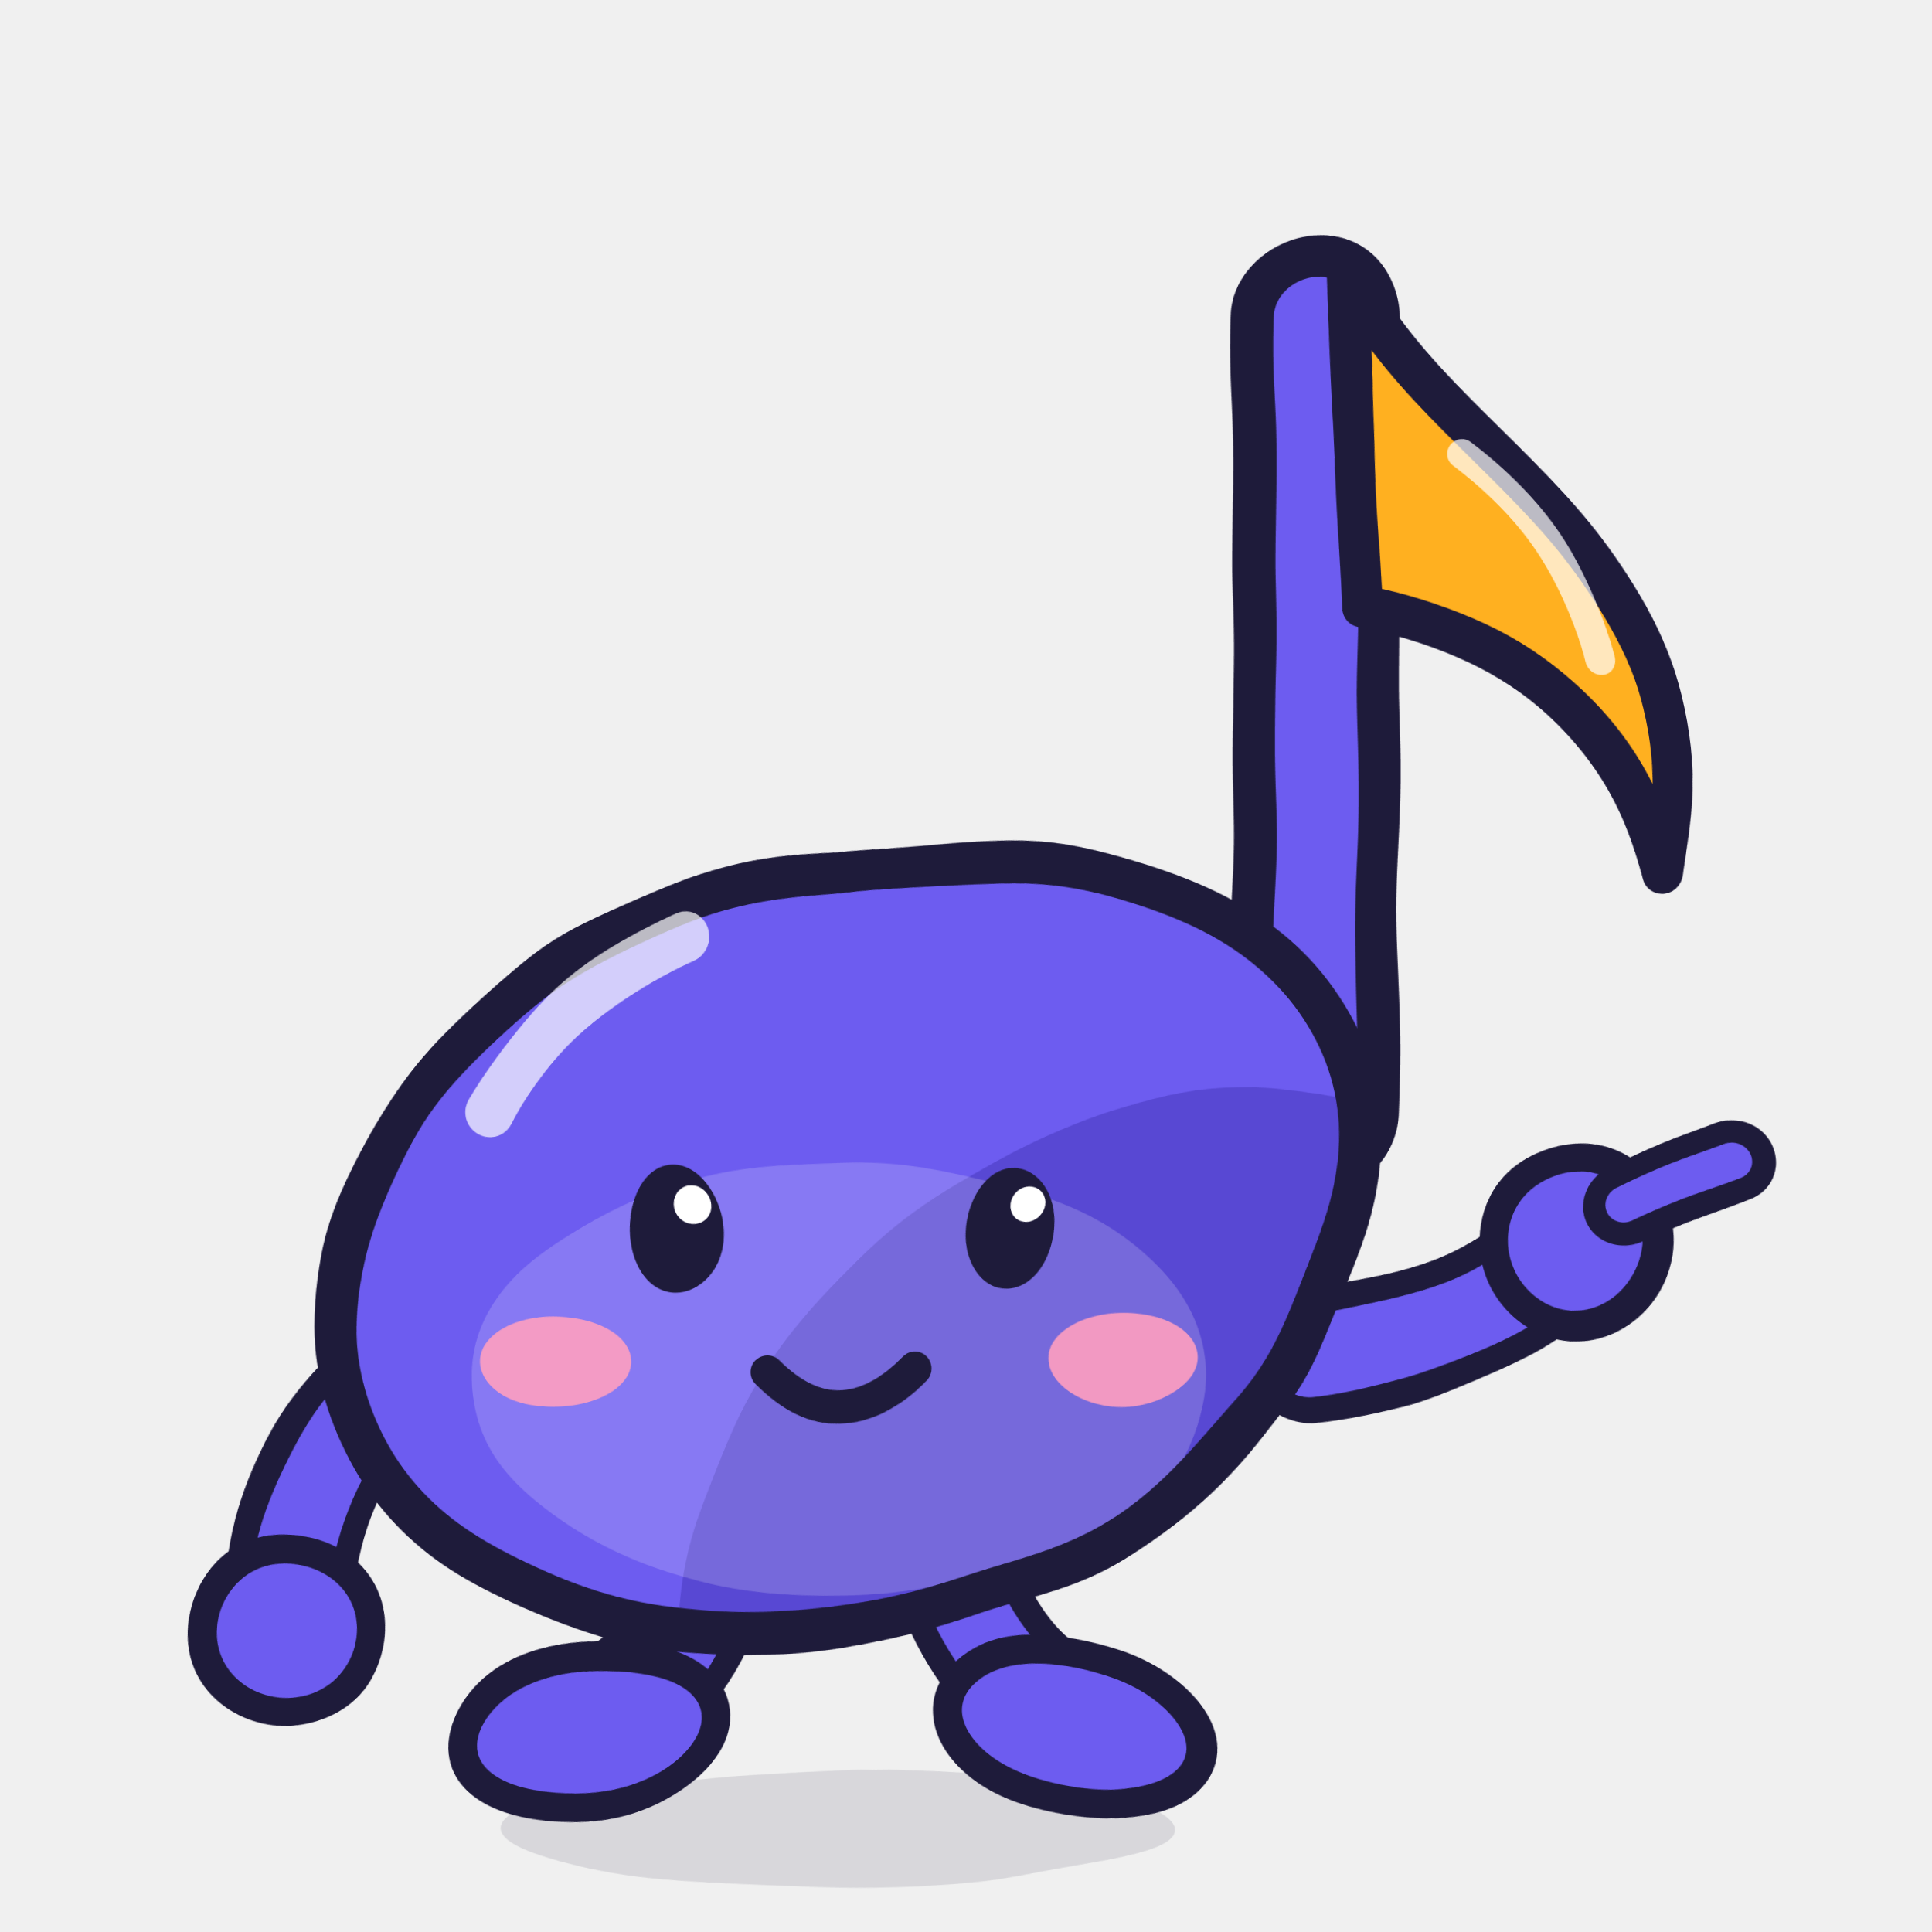
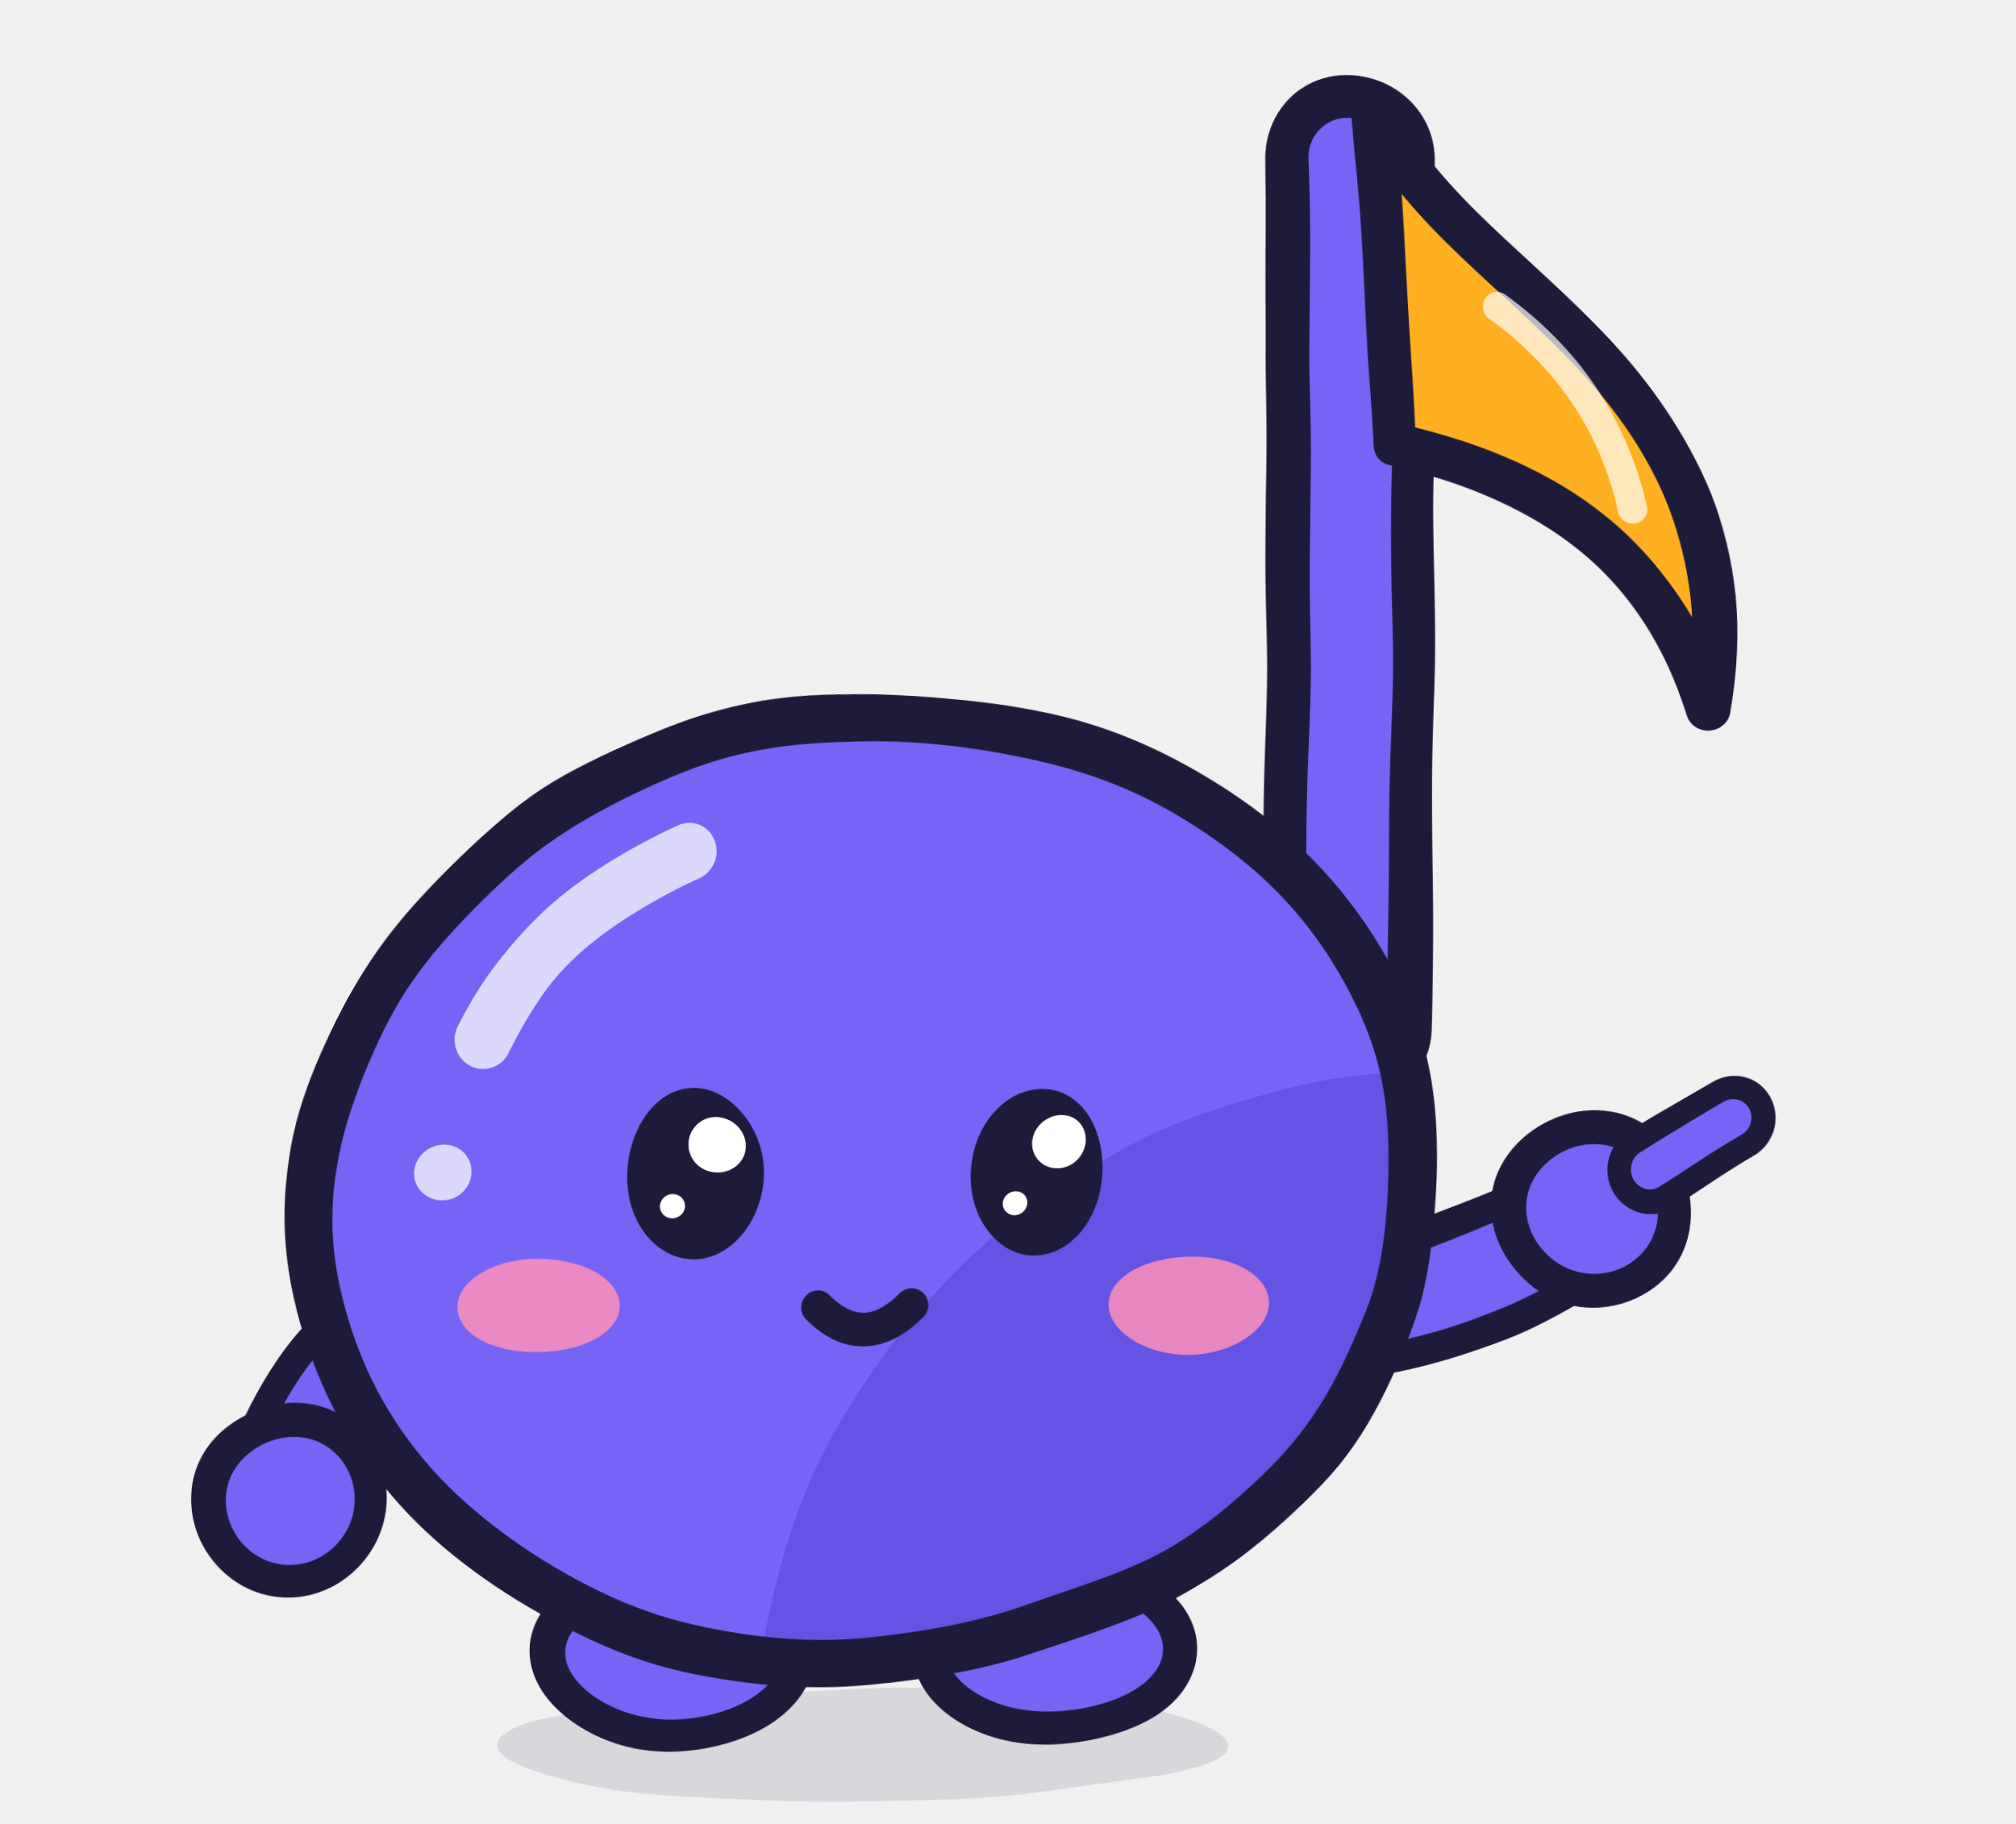
- <svg xmlns="http://www.w3.org/2000/svg" viewBox="0 0 230 230">
+ <svg xmlns="http://www.w3.org/2000/svg" viewBox="10 30 210 190">
  <defs>
    <filter id="w" x="-10%" y="-10%" width="120%" height="120%">
      <feTurbulence type="fractalNoise" baseFrequency="0.03" numOctaves="2" seed="7" />
-       <feDisplacementMap in="SourceGraphic" scale="2.6" />
+       <feDisplacementMap in="SourceGraphic" scale="2" />
    </filter>
    <clipPath id="c">
-       <path d="M100 104 C 136 98 162 112 162 136 C 162 166 132 192 96 194 C 62 196 40 180 40 158 C 40 128 66 108 100 104 Z" />
+       <ellipse cx="100" cy="154" rx="58" ry="49" transform="rotate(-8 100 154)" />
    </clipPath>
  </defs>
  <g filter="url(#w)">
-     <ellipse cx="100" cy="218" rx="40" ry="7" fill="#1e1b3a" opacity=".12" />
-     <rect x="149" y="30" width="15" height="110" rx="7.5" fill="#6d5cf0" stroke="#1e1b3a" stroke-width="5" />
-     <path d="M160 32 C 172 56 204 64 198 104 C 192 84 180 76 162 72 Z" fill="#ffb020" stroke="#1e1b3a" stroke-width="5" stroke-linejoin="round" />
-     <path d="M174 54 c8 6 14 14 16 24" stroke="#fff" stroke-width="3.5" stroke-linecap="round" fill="none" opacity=".7" />
-     <path d="M84 188 q-4 10 -10 14" stroke="#1e1b3a" stroke-width="15" stroke-linecap="round" fill="none" />
-     <path d="M84 188 q-4 10 -10 14" stroke="#6d5cf0" stroke-width="9" stroke-linecap="round" fill="none" />
-     <ellipse cx="70" cy="206" rx="15" ry="9" fill="#6d5cf0" stroke="#1e1b3a" stroke-width="3.5" transform="rotate(-12 70 206)" />
-     <path d="M114 188 q4 10 10 14" stroke="#1e1b3a" stroke-width="15" stroke-linecap="round" fill="none" />
-     <path d="M114 188 q4 10 10 14" stroke="#6d5cf0" stroke-width="9" stroke-linecap="round" fill="none" />
-     <ellipse cx="128" cy="206" rx="15" ry="9" fill="#6d5cf0" stroke="#1e1b3a" stroke-width="3.5" transform="rotate(12 128 206)" />
-     <path d="M48 164 q-14 10 -14 28" stroke="#1e1b3a" stroke-width="15" stroke-linecap="round" fill="none" />
-     <path d="M48 164 q-14 10 -14 28" stroke="#6d5cf0" stroke-width="9" stroke-linecap="round" fill="none" />
-     <circle cx="34" cy="194" r="10" fill="#6d5cf0" stroke="#1e1b3a" stroke-width="3.5" />
-     <path d="M156 162 q16 -2 30 -12" stroke="#1e1b3a" stroke-width="15" stroke-linecap="round" fill="none" />
-     <path d="M156 162 q16 -2 30 -12" stroke="#6d5cf0" stroke-width="9" stroke-linecap="round" fill="none" />
-     <circle cx="188" cy="148" r="10" fill="#6d5cf0" stroke="#1e1b3a" stroke-width="3.5" />
-     <path d="M194 144 l12 -6" stroke="#1e1b3a" stroke-width="10" stroke-linecap="round" />
-     <path d="M194 144 l12 -6" stroke="#6d5cf0" stroke-width="4.5" stroke-linecap="round" />
-     <path d="M100 104 C 136 98 162 112 162 136 C 162 166 132 192 96 194 C 62 196 40 180 40 158 C 40 128 66 108 100 104 Z" fill="#6d5cf0" />
+     <ellipse cx="100" cy="212" rx="38" ry="6" fill="#1e1b3a" opacity=".12" />
+     <rect x="144" y="40" width="13" height="104" rx="6.5" fill="#7564f5" stroke="#1e1b3a" stroke-width="4.5" />
+     <path d="M153 42 C 164 62 192 68 188 104 C 182 86 170 80 155 76 Z" fill="#ffb020" stroke="#1e1b3a" stroke-width="4.5" stroke-linejoin="round" />
+     <path d="M166 62 c7 5 12 12 14 21" stroke="#fff" stroke-width="3" stroke-linecap="round" fill="none" opacity=".7" />
+     <ellipse cx="80" cy="202" rx="13" ry="8.5" fill="#7564f5" stroke="#1e1b3a" stroke-width="3.5" />
+     <ellipse cx="120" cy="202" rx="13" ry="8.5" fill="#7564f5" stroke="#1e1b3a" stroke-width="3.5" />
+     <path d="M50 170 q-8 6 -10 14" stroke="#1e1b3a" stroke-width="14" stroke-linecap="round" fill="none" />
+     <path d="M50 170 q-8 6 -10 14" stroke="#7564f5" stroke-width="8" stroke-linecap="round" fill="none" />
+     <circle cx="40" cy="186" r="8.5" fill="#7564f5" stroke="#1e1b3a" stroke-width="3.5" />
+     <path d="M154 166 q10 -2 20 -8" stroke="#1e1b3a" stroke-width="14" stroke-linecap="round" fill="none" />
+     <path d="M154 166 q10 -2 20 -8" stroke="#7564f5" stroke-width="8" stroke-linecap="round" fill="none" />
+     <circle cx="176" cy="156" r="8.5" fill="#7564f5" stroke="#1e1b3a" stroke-width="3.5" />
+     <path d="M182 152 l9 -5" stroke="#1e1b3a" stroke-width="9" stroke-linecap="round" />
+     <path d="M182 152 l9 -5" stroke="#7564f5" stroke-width="4" stroke-linecap="round" />
+     <ellipse cx="100" cy="154" rx="58" ry="49" transform="rotate(-8 100 154)" fill="#7564f5" />
    <g clip-path="url(#c)">
-       <circle cx="150" cy="200" r="70" fill="#4334b5" opacity=".5" />
-       <ellipse cx="100" cy="164" rx="44" ry="26" fill="#ffffff" opacity=".18" />
+       <circle cx="160" cy="214" r="72" fill="#4f3fd0" opacity=".45" />
    </g>
-     <path d="M100 104 C 136 98 162 112 162 136 C 162 166 132 192 96 194 C 62 196 40 180 40 158 C 40 128 66 108 100 104 Z" fill="none" stroke="#1e1b3a" stroke-width="5" stroke-linejoin="round" />
-     <path d="M58 132 q8 -14 24 -20" stroke="#fff" stroke-width="6" stroke-linecap="round" fill="none" opacity=".7" />
-     <ellipse cx="66" cy="162" rx="9" ry="5.5" fill="#ff9ec0" opacity=".9" />
-     <ellipse cx="134" cy="162" rx="9" ry="5.5" fill="#ff9ec0" opacity=".9" />
-     <ellipse cx="80" cy="146" rx="5.5" ry="7.5" fill="#1e1b3a" />
-     <circle cx="82" cy="143" r="2.2" fill="#fff" />
-     <ellipse cx="120" cy="146" rx="5.5" ry="7.5" fill="#1e1b3a" />
-     <circle cx="122" cy="143" r="2.2" fill="#fff" />
-     <path d="M91 163 q9 9 18 0" stroke="#1e1b3a" stroke-width="4" stroke-linecap="round" fill="none" />
+     <ellipse cx="100" cy="154" rx="58" ry="49" transform="rotate(-8 100 154)" fill="none" stroke="#1e1b3a" stroke-width="5" />
+     <path d="M60 138 q7 -13 22 -19" stroke="#fff" stroke-width="6" stroke-linecap="round" fill="none" opacity=".75" />
+     <circle cx="56" cy="152" r="3" fill="#fff" opacity=".75" />
+     <ellipse cx="66" cy="166" rx="8.5" ry="5" fill="#ff8fb8" opacity=".85" />
+     <ellipse cx="134" cy="166" rx="8.5" ry="5" fill="#ff8fb8" opacity=".85" />
+     <ellipse cx="82" cy="152" rx="7" ry="9" fill="#1e1b3a" />
+     <circle cx="84.2" cy="148.8" r="2.9" fill="#fff" />
+     <circle cx="79.8" cy="155.4" r="1.3" fill="#fff" />
+     <ellipse cx="118" cy="152" rx="7" ry="9" fill="#1e1b3a" />
+     <circle cx="120.2" cy="148.8" r="2.9" fill="#fff" />
+     <circle cx="115.8" cy="155.4" r="1.3" fill="#fff" />
+     <path d="M95 166 q5 5 10 0" stroke="#1e1b3a" stroke-width="3.5" stroke-linecap="round" fill="none" />
  </g>
</svg>
